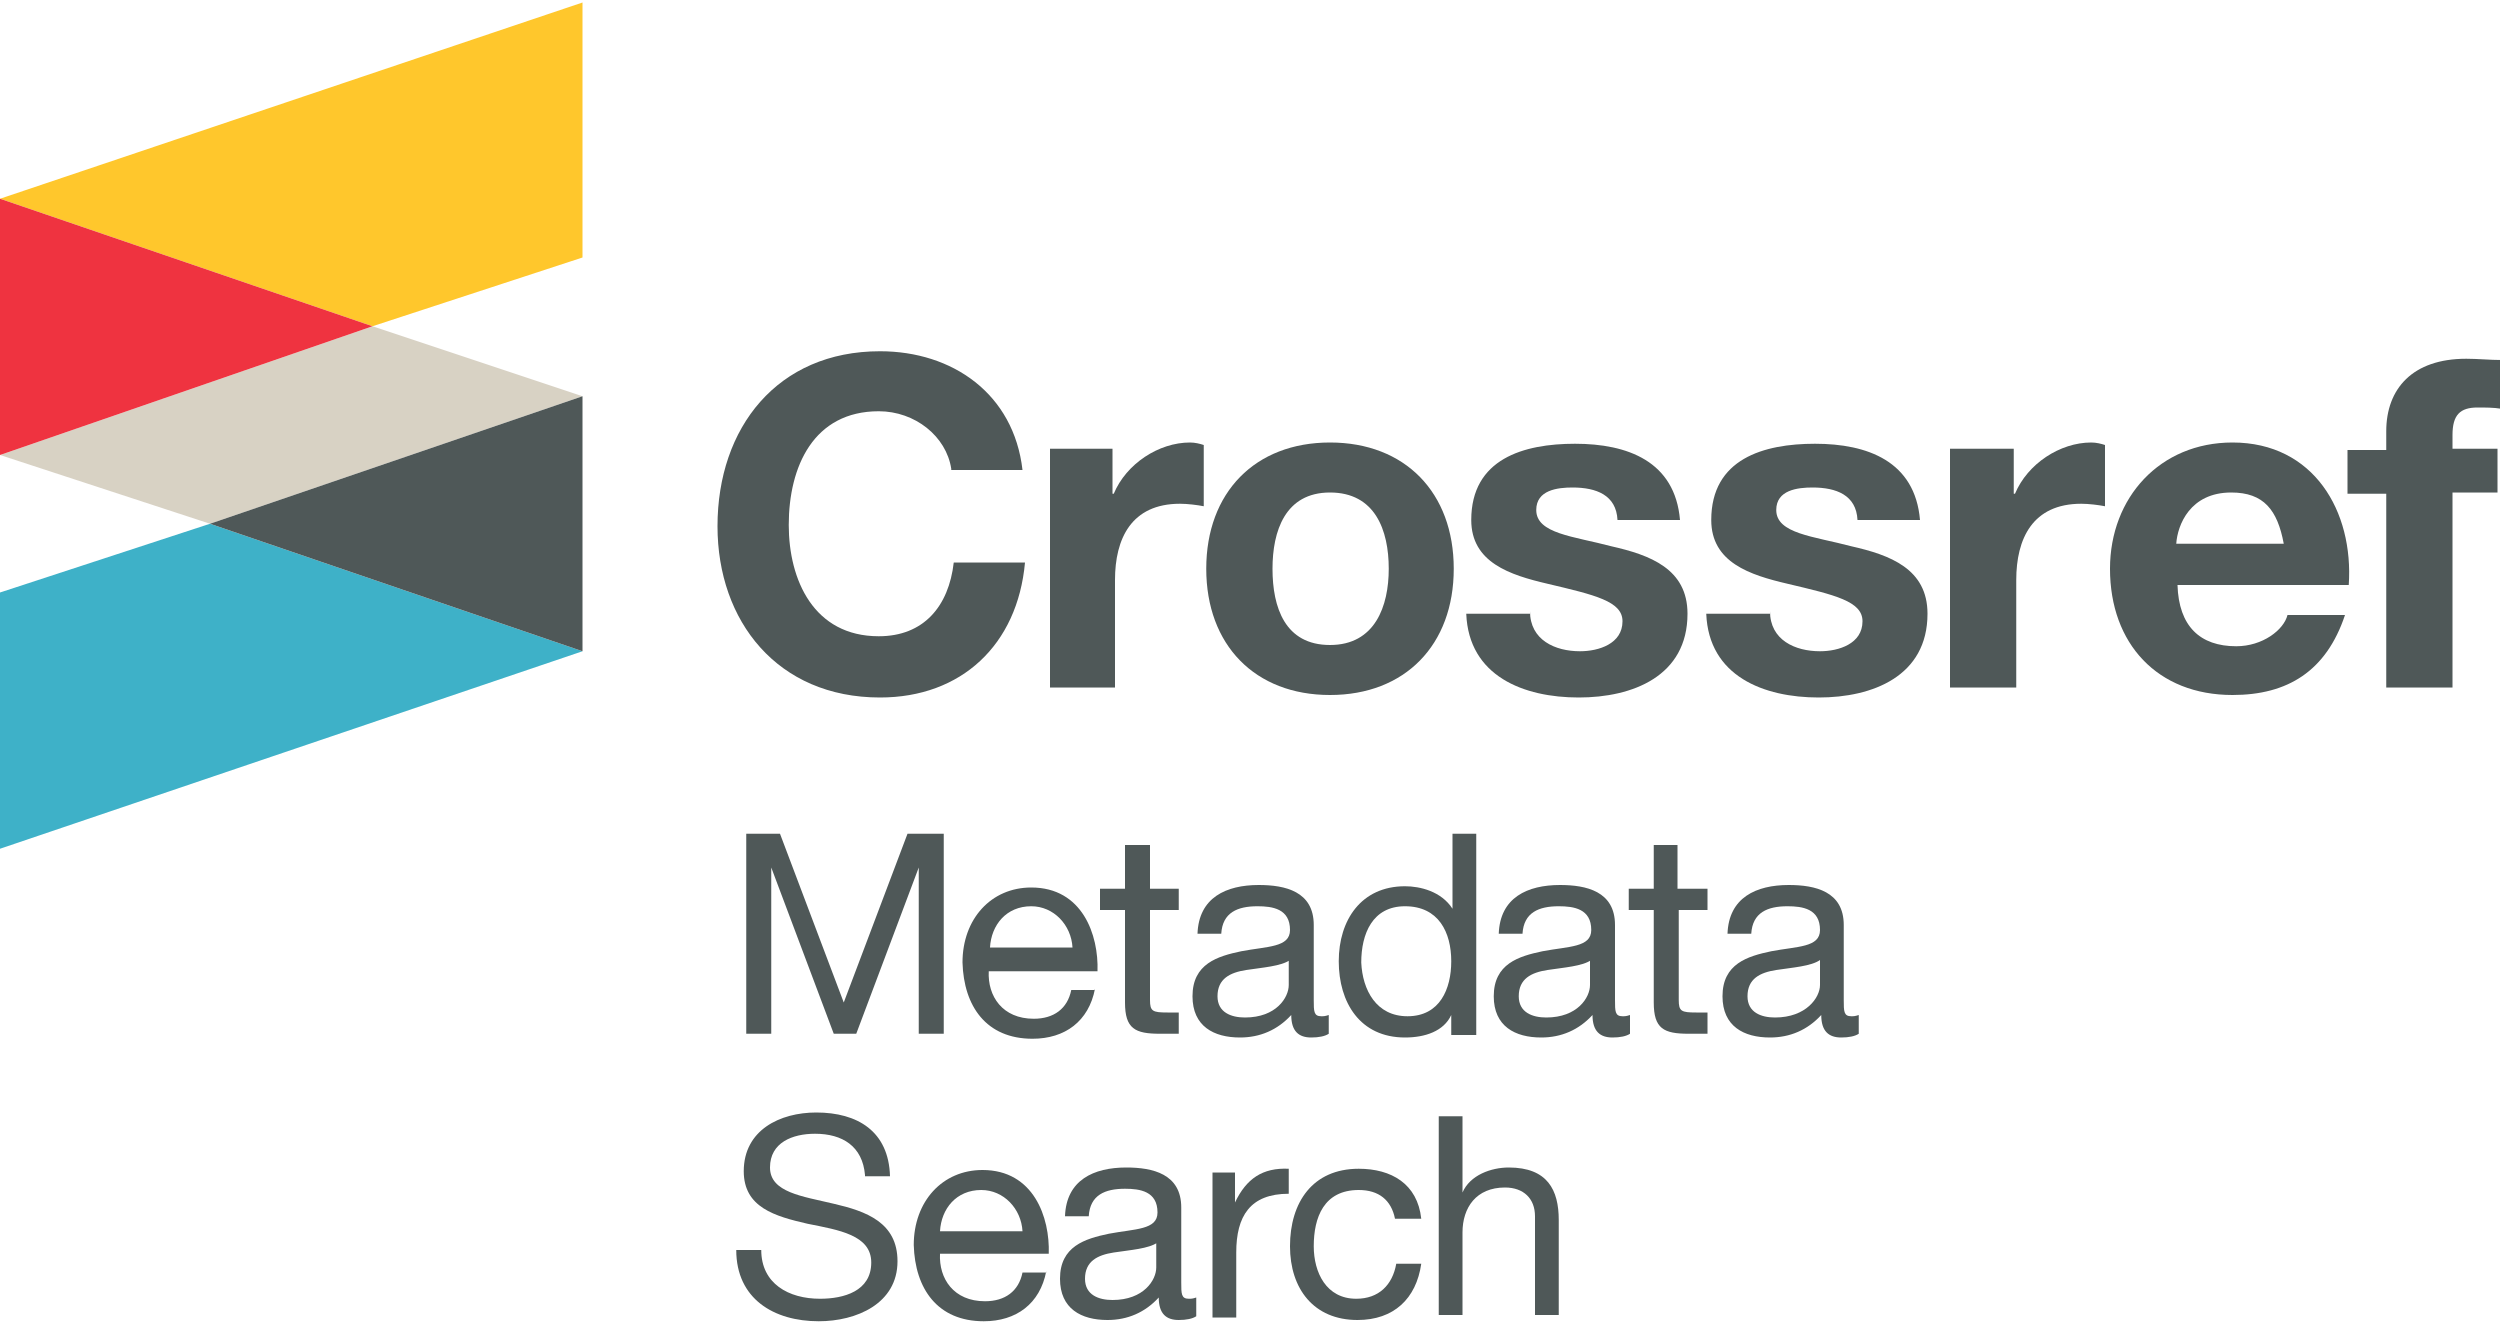
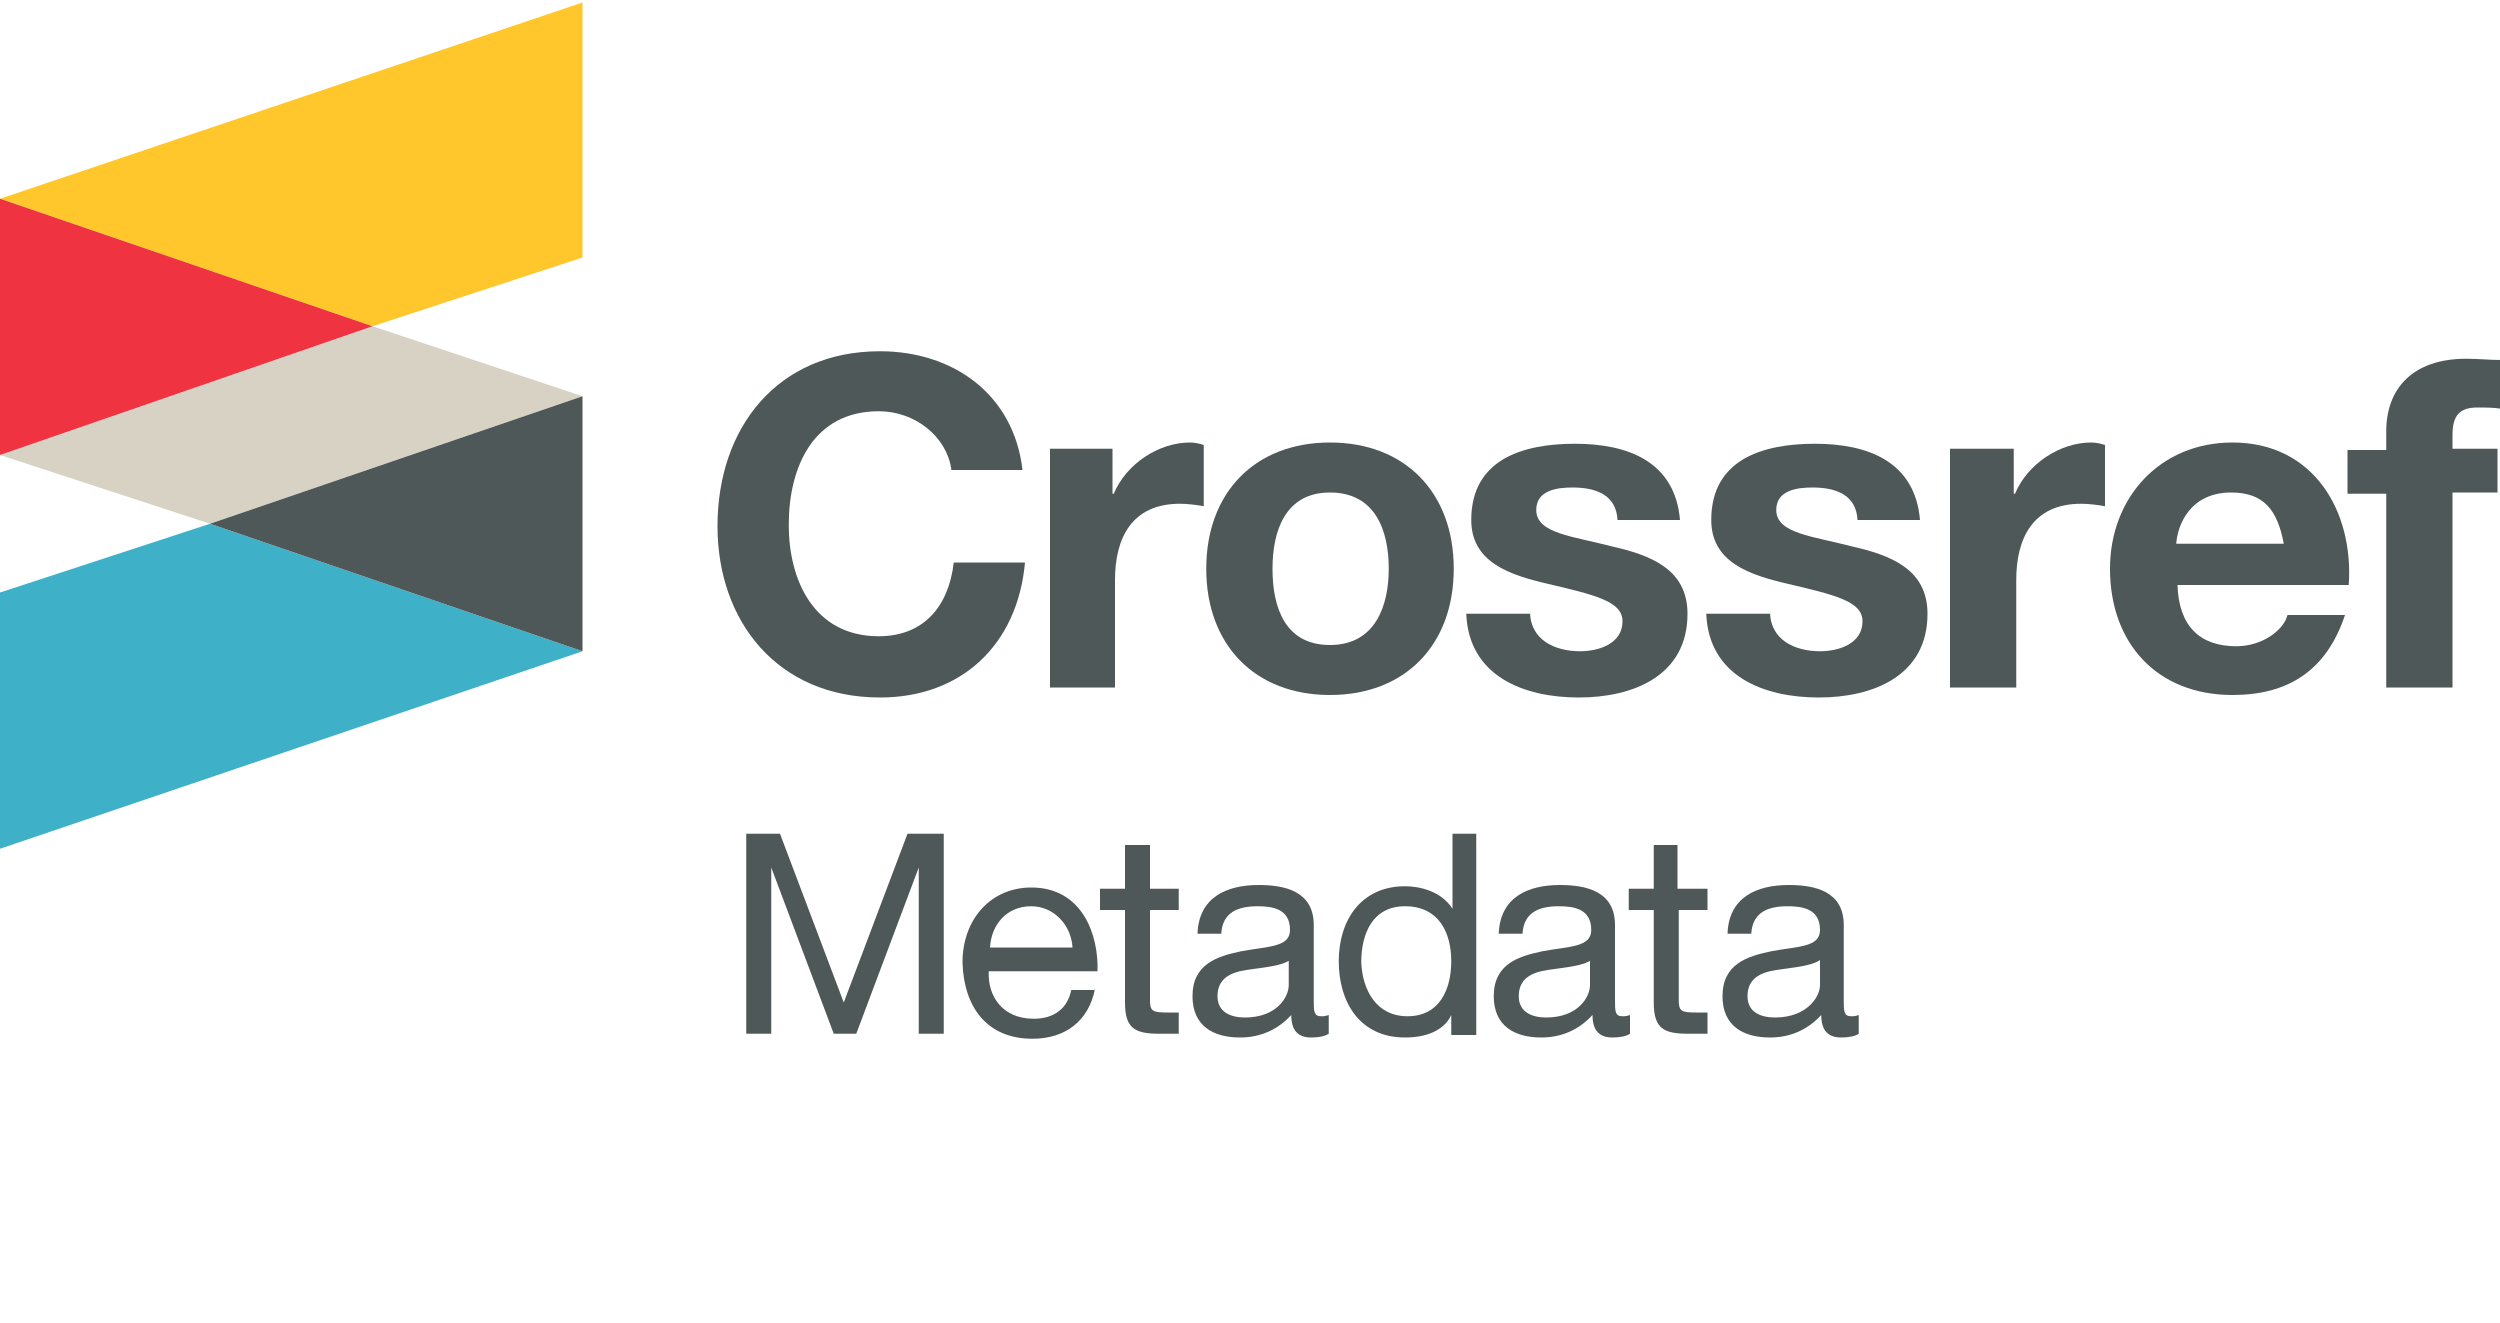
<svg xmlns="http://www.w3.org/2000/svg" version="1.1" id="Layer_1" x="0px" y="0px" viewBox="0 0 200 105.8" style="enable-background:new 0 0 200 105.8;" xml:space="preserve">
  <style type="text/css">
	.st0{fill:#4F5858;}
	.st1{fill:#3EB1C8;}
	.st2{fill:#D8D2C4;}
	.st3{fill:#FFC72C;}
	.st4{fill:#EF3340;}
</style>
  <g>
    <g>
      <g>
        <g>
          <path class="st0" d="M76.1,37.5c-0.4-2.6-2.9-4.6-5.8-4.6c-5.2,0-7.2,4.4-7.2,9.1c0,4.4,2,8.9,7.2,8.9c3.6,0,5.6-2.4,6-5.9H82      c-0.6,6.6-5.1,10.8-11.6,10.8c-8.2,0-13-6.1-13-13.7c0-7.9,4.8-14,13-14c5.8,0,10.7,3.4,11.4,9.5H76.1z" />
          <path class="st0" d="M84,35.9h5v3.6h0.1c1-2.4,3.6-4.1,6.1-4.1c0.4,0,0.8,0.1,1.1,0.2v4.9c-0.5-0.1-1.3-0.2-1.9-0.2      c-3.9,0-5.2,2.8-5.2,6.1v8.6H84V35.9z" />
          <path class="st0" d="M106.4,35.4c6,0,9.9,4,9.9,10.1c0,6.1-3.9,10.1-9.9,10.1c-6,0-9.9-4-9.9-10.1      C96.5,39.4,100.4,35.4,106.4,35.4z M106.4,51.6c3.6,0,4.7-3.1,4.7-6.1c0-3.1-1.1-6.1-4.7-6.1c-3.6,0-4.6,3.1-4.6,6.1      C101.8,48.6,102.8,51.6,106.4,51.6z" />
          <path class="st0" d="M122.4,48.9c0,2.3,2,3.2,4,3.2c1.5,0,3.4-0.6,3.4-2.4c0-1.6-2.2-2.1-6-3c-3-0.7-6.1-1.7-6.1-5.1      c0-4.9,4.2-6.1,8.3-6.1c4.2,0,8,1.4,8.4,6.1h-5c-0.1-2-1.7-2.6-3.6-2.6c-1.2,0-2.9,0.2-2.9,1.8c0,1.9,3,2.1,6,2.9      c3.1,0.7,6.1,1.8,6.1,5.4c0,5-4.4,6.7-8.7,6.7c-4.4,0-8.8-1.7-9-6.7H122.4z" />
          <path class="st0" d="M141.6,48.9c0,2.3,2,3.2,4,3.2c1.5,0,3.4-0.6,3.4-2.4c0-1.6-2.2-2.1-6-3c-3-0.7-6.1-1.7-6.1-5.1      c0-4.9,4.2-6.1,8.3-6.1c4.2,0,8,1.4,8.4,6.1h-5c-0.1-2-1.7-2.6-3.6-2.6c-1.2,0-2.9,0.2-2.9,1.8c0,1.9,3,2.1,6,2.9      c3.1,0.7,6.1,1.8,6.1,5.4c0,5-4.4,6.7-8.7,6.7c-4.4,0-8.8-1.7-9-6.7H141.6z" />
          <path class="st0" d="M156.1,35.9h5v3.6h0.1c1-2.4,3.6-4.1,6.1-4.1c0.4,0,0.8,0.1,1.1,0.2v4.9c-0.5-0.1-1.3-0.2-1.9-0.2      c-3.9,0-5.2,2.8-5.2,6.1v8.6h-5.3V35.9z" />
          <path class="st0" d="M174.2,46.8c0.1,3.3,1.8,4.9,4.7,4.9c2.1,0,3.8-1.3,4.1-2.5h4.6c-1.5,4.5-4.6,6.4-9,6.4      c-6,0-9.8-4.1-9.8-10.1c0-5.7,4-10.1,9.8-10.1c6.5,0,9.7,5.5,9.3,11.4H174.2z M182.7,43.5c-0.5-2.7-1.6-4.1-4.2-4.1      c-3.3,0-4.3,2.6-4.4,4.1H182.7z" />
          <path class="st0" d="M190.9,39.5h-3.1v-3.5h3.1v-1.5c0-3.4,2.1-5.8,6.4-5.8c0.9,0,1.9,0.1,2.8,0.1v3.9c-0.6-0.1-1.3-0.1-1.9-0.1      c-1.4,0-2,0.6-2,2.2v1.1h3.6v3.5h-3.6v15.6h-5.3V39.5z" />
        </g>
      </g>
    </g>
  </g>
  <polygon class="st1" points="0,67.9 0,47.4 16.8,41.9 46.6,52.1 " />
  <polygon class="st2" points="29.8,26.1 0,36.4 16.8,41.9 46.6,31.7 " />
  <polygon class="st0" points="16.8,41.9 46.6,31.7 46.6,52.1 " />
  <polygon class="st3" points="46.6,0.2 46.6,20.6 29.8,26.1 0,15.9 " />
  <polygon class="st4" points="29.8,26.1 0,36.4 0,15.9 " />
  <g>
    <path class="st0" d="M59.5,66.7h2.9l5.1,13.5l5.1-13.5h2.9v16h-2V69.4h0l-5,13.3h-1.8l-5-13.3h0v13.3h-2V66.7z" />
    <path class="st0" d="M87.6,79.1c-0.5,2.6-2.4,4-5,4c-3.7,0-5.5-2.6-5.6-6.1c0-3.5,2.3-6,5.5-6c4.1,0,5.4,3.8,5.3,6.7h-8.7   c-0.1,2,1.1,3.8,3.6,3.8c1.6,0,2.7-0.8,3-2.3H87.6z M85.8,75.8c-0.1-1.8-1.5-3.3-3.3-3.3c-2,0-3.2,1.5-3.3,3.3H85.8z" />
    <path class="st0" d="M92,71.1h2.3v1.7H92V80c0,0.9,0.2,1,1.4,1h0.9v1.7h-1.5c-2,0-2.8-0.4-2.8-2.5v-7.4h-2v-1.7h2v-3.5H92V71.1z" />
    <path class="st0" d="M106.3,82.7c-0.3,0.2-0.8,0.3-1.4,0.3c-1,0-1.6-0.5-1.6-1.8c-1.1,1.2-2.5,1.8-4.1,1.8c-2.1,0-3.8-0.9-3.8-3.3   c0-2.6,2-3.2,3.9-3.6c2.1-0.4,3.9-0.3,3.9-1.7c0-1.7-1.4-1.9-2.6-1.9c-1.6,0-2.8,0.5-2.9,2.2h-1.9c0.1-2.9,2.3-3.9,4.9-3.9   c2.1,0,4.4,0.5,4.4,3.2v6c0,0.9,0,1.3,0.6,1.3c0.2,0,0.3,0,0.6-0.1V82.7z M103.2,76.8c-0.7,0.5-2.2,0.6-3.5,0.8   c-1.3,0.2-2.3,0.7-2.3,2.1c0,1.3,1.1,1.7,2.2,1.7c2.5,0,3.5-1.6,3.5-2.6V76.8z" />
    <path class="st0" d="M118,82.8h-1.9v-1.6h0c-0.6,1.3-2.1,1.8-3.7,1.8c-3.6,0-5.3-2.8-5.3-6.1c0-3.3,1.8-6,5.3-6   c1.2,0,2.9,0.4,3.8,1.8h0v-6h1.9V82.8z M112.6,81.3c2.6,0,3.5-2.2,3.5-4.4c0-2.3-1-4.4-3.7-4.4c-2.6,0-3.5,2.2-3.5,4.5   C109,79.2,110.1,81.3,112.6,81.3z" />
    <path class="st0" d="M130.4,82.7c-0.3,0.2-0.8,0.3-1.4,0.3c-1,0-1.6-0.5-1.6-1.8c-1.1,1.2-2.5,1.8-4.1,1.8c-2.1,0-3.8-0.9-3.8-3.3   c0-2.6,2-3.2,3.9-3.6c2.1-0.4,3.9-0.3,3.9-1.7c0-1.7-1.4-1.9-2.6-1.9c-1.6,0-2.8,0.5-2.9,2.2h-1.9c0.1-2.9,2.3-3.9,4.9-3.9   c2.1,0,4.4,0.5,4.4,3.2v6c0,0.9,0,1.3,0.6,1.3c0.2,0,0.3,0,0.6-0.1V82.7z M127.3,76.8c-0.7,0.5-2.2,0.6-3.5,0.8   c-1.3,0.2-2.3,0.7-2.3,2.1c0,1.3,1.1,1.7,2.2,1.7c2.5,0,3.5-1.6,3.5-2.6V76.8z" />
    <path class="st0" d="M134.3,71.1h2.3v1.7h-2.3V80c0,0.9,0.2,1,1.4,1h0.9v1.7h-1.5c-2,0-2.8-0.4-2.8-2.5v-7.4h-2v-1.7h2v-3.5h1.9   V71.1z" />
    <path class="st0" d="M148.7,82.7c-0.3,0.2-0.8,0.3-1.4,0.3c-1,0-1.6-0.5-1.6-1.8c-1.1,1.2-2.5,1.8-4.1,1.8c-2.1,0-3.8-0.9-3.8-3.3   c0-2.6,2-3.2,3.9-3.6c2.1-0.4,3.9-0.3,3.9-1.7c0-1.7-1.4-1.9-2.6-1.9c-1.6,0-2.8,0.5-2.9,2.2h-1.9c0.1-2.9,2.3-3.9,4.9-3.9   c2.1,0,4.4,0.5,4.4,3.2v6c0,0.9,0,1.3,0.6,1.3c0.2,0,0.3,0,0.6-0.1V82.7z M145.6,76.8c-0.7,0.5-2.2,0.6-3.5,0.8   c-1.3,0.2-2.3,0.7-2.3,2.1c0,1.3,1.1,1.7,2.2,1.7c2.5,0,3.6-1.6,3.6-2.6V76.8z" />
  </g>
-   <g>
-     <path class="st0" d="M69.2,94c-0.2-2.3-1.8-3.3-4-3.3c-1.8,0-3.6,0.7-3.6,2.7c0,2,2.6,2.3,5.1,2.9c2.6,0.6,5.1,1.5,5.1,4.6   c0,3.4-3.3,4.8-6.3,4.8c-3.6,0-6.6-1.8-6.6-5.7h2c0,2.7,2.2,3.9,4.7,3.9c1.9,0,4.1-0.6,4.1-2.9c0-2.2-2.6-2.6-5.1-3.1   c-2.6-0.6-5.1-1.3-5.1-4.2c0-3.3,2.9-4.7,5.8-4.7c3.3,0,5.8,1.5,5.9,5.1H69.2z" />
-     <path class="st0" d="M83.7,101.7c-0.5,2.6-2.4,4-5,4c-3.7,0-5.5-2.6-5.6-6.1c0-3.5,2.3-6,5.5-6c4.1,0,5.4,3.8,5.3,6.7h-8.7   c-0.1,2,1.1,3.8,3.6,3.8c1.6,0,2.7-0.8,3-2.3H83.7z M81.8,98.5c-0.1-1.8-1.5-3.3-3.3-3.3c-2,0-3.2,1.5-3.3,3.3H81.8z" />
-     <path class="st0" d="M95.7,105.3c-0.3,0.2-0.8,0.3-1.4,0.3c-1,0-1.6-0.5-1.6-1.8c-1.1,1.2-2.5,1.8-4.1,1.8c-2.1,0-3.8-0.9-3.8-3.3   c0-2.6,2-3.2,3.9-3.6c2.1-0.4,3.9-0.3,3.9-1.7c0-1.7-1.4-1.9-2.6-1.9c-1.6,0-2.8,0.5-2.9,2.2h-1.9c0.1-2.9,2.3-3.9,4.9-3.9   c2.1,0,4.4,0.5,4.4,3.2v6c0,0.9,0,1.3,0.6,1.3c0.2,0,0.3,0,0.6-0.1V105.3z M92.6,99.4c-0.7,0.5-2.2,0.6-3.5,0.8   c-1.3,0.2-2.3,0.7-2.3,2.1c0,1.3,1.1,1.7,2.2,1.7c2.5,0,3.5-1.6,3.5-2.6V99.4z" />
-     <path class="st0" d="M97,93.8h1.8v2.4h0c0.9-1.9,2.2-2.8,4.3-2.7v2c-3.1,0-4.2,1.8-4.2,4.7v5.2H97V93.8z" />
-     <path class="st0" d="M111.6,97.5c-0.3-1.5-1.3-2.3-2.9-2.3c-2.8,0-3.6,2.2-3.6,4.5c0,2.1,1,4.2,3.4,4.2c1.8,0,2.9-1.1,3.2-2.8h2   c-0.4,2.8-2.2,4.5-5.1,4.5c-3.5,0-5.4-2.5-5.4-5.9c0-3.5,1.8-6.2,5.5-6.2c2.6,0,4.7,1.2,5,4H111.6z" />
-     <path class="st0" d="M115.1,89.3h1.9v6.1h0c0.6-1.4,2.3-2,3.7-2c3.1,0,4,1.8,4,4.2v7.6h-1.9v-7.9c0-1.4-0.9-2.3-2.4-2.3   c-2.3,0-3.4,1.6-3.4,3.6v6.6h-1.9V89.3z" />
-   </g>
</svg>
